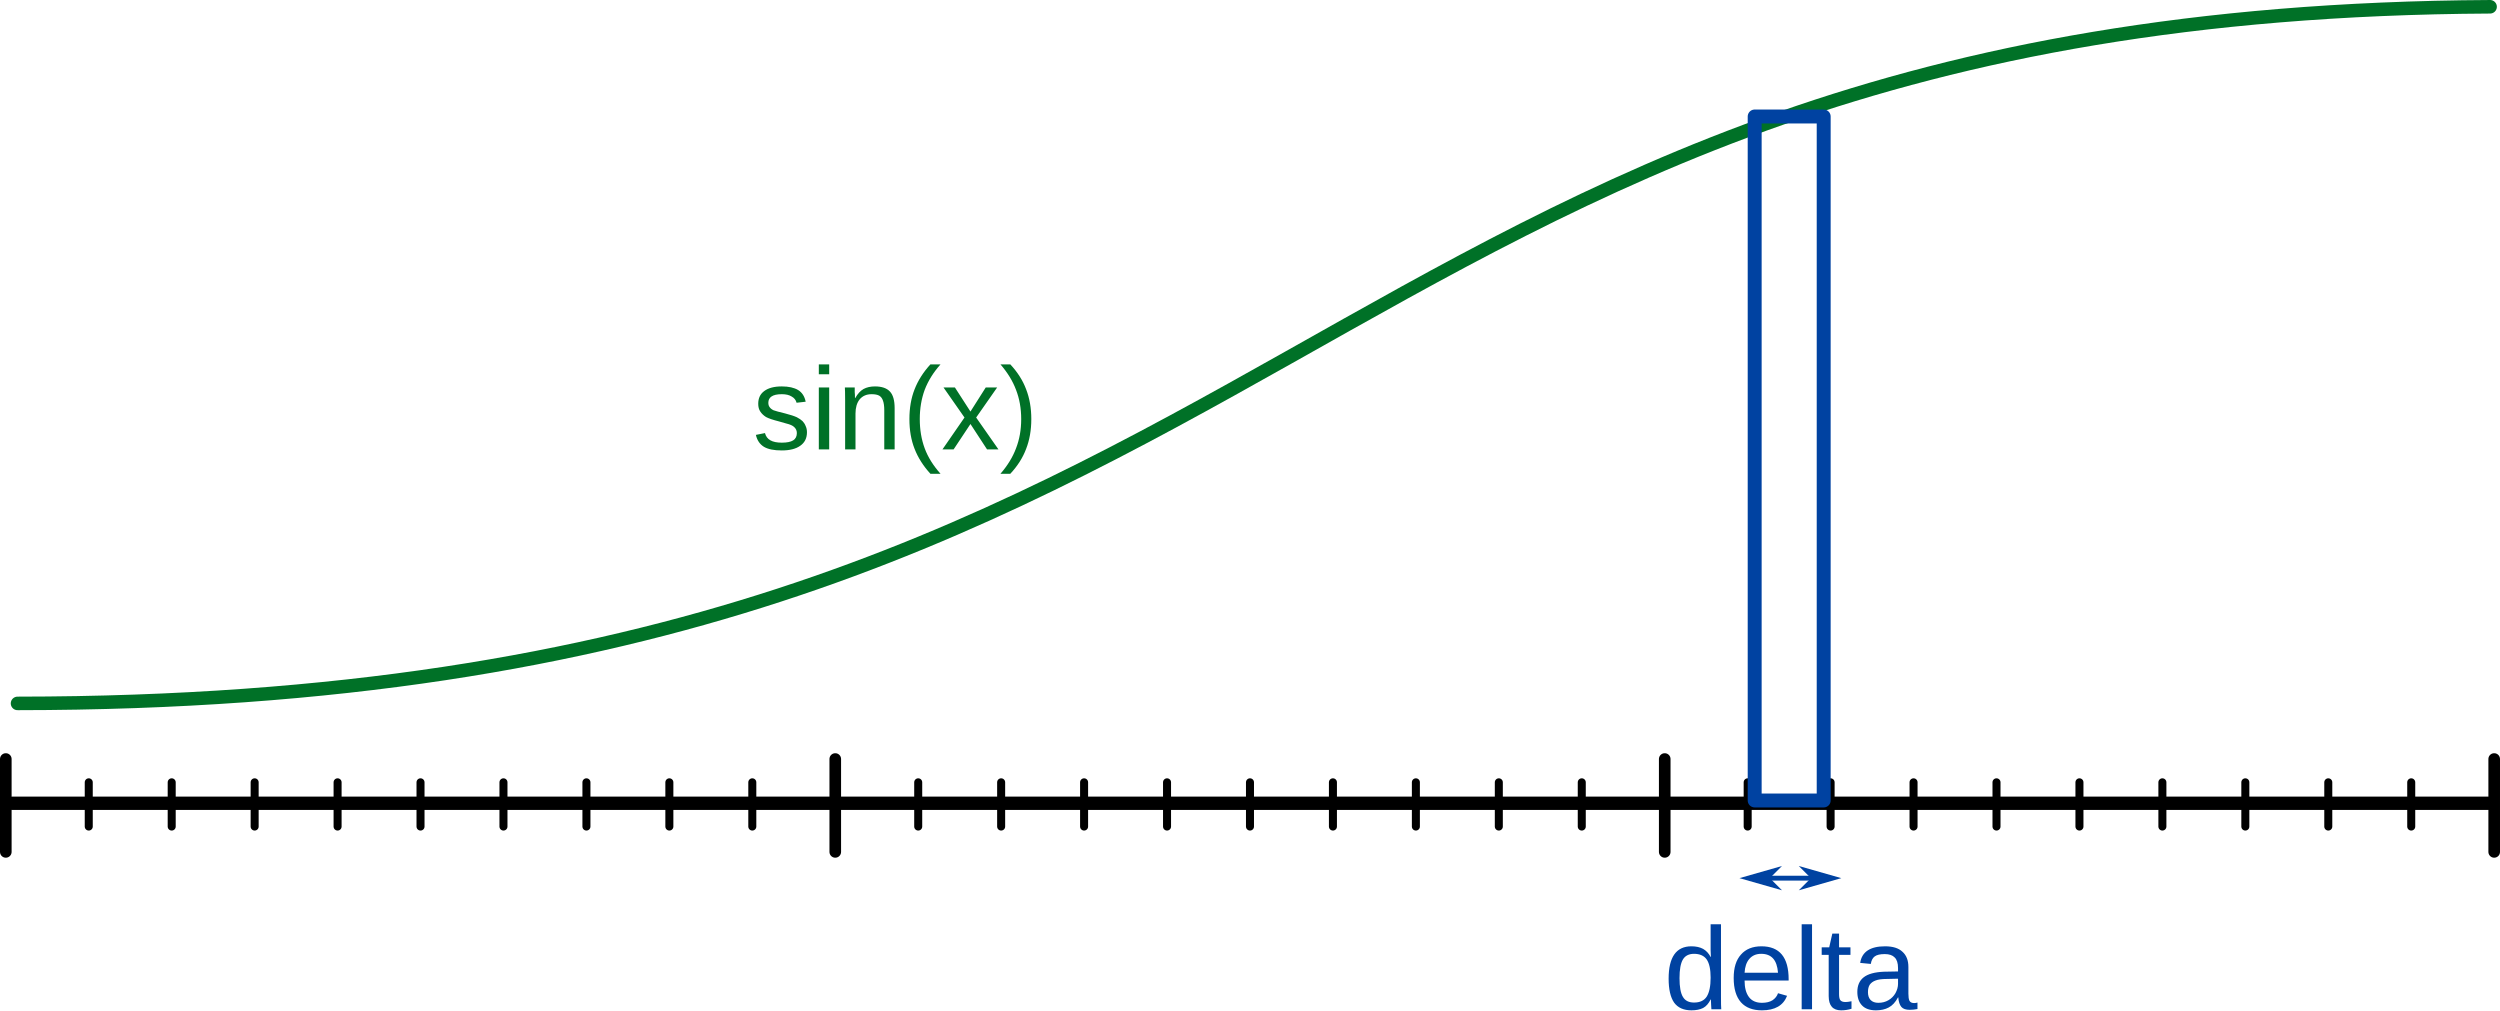
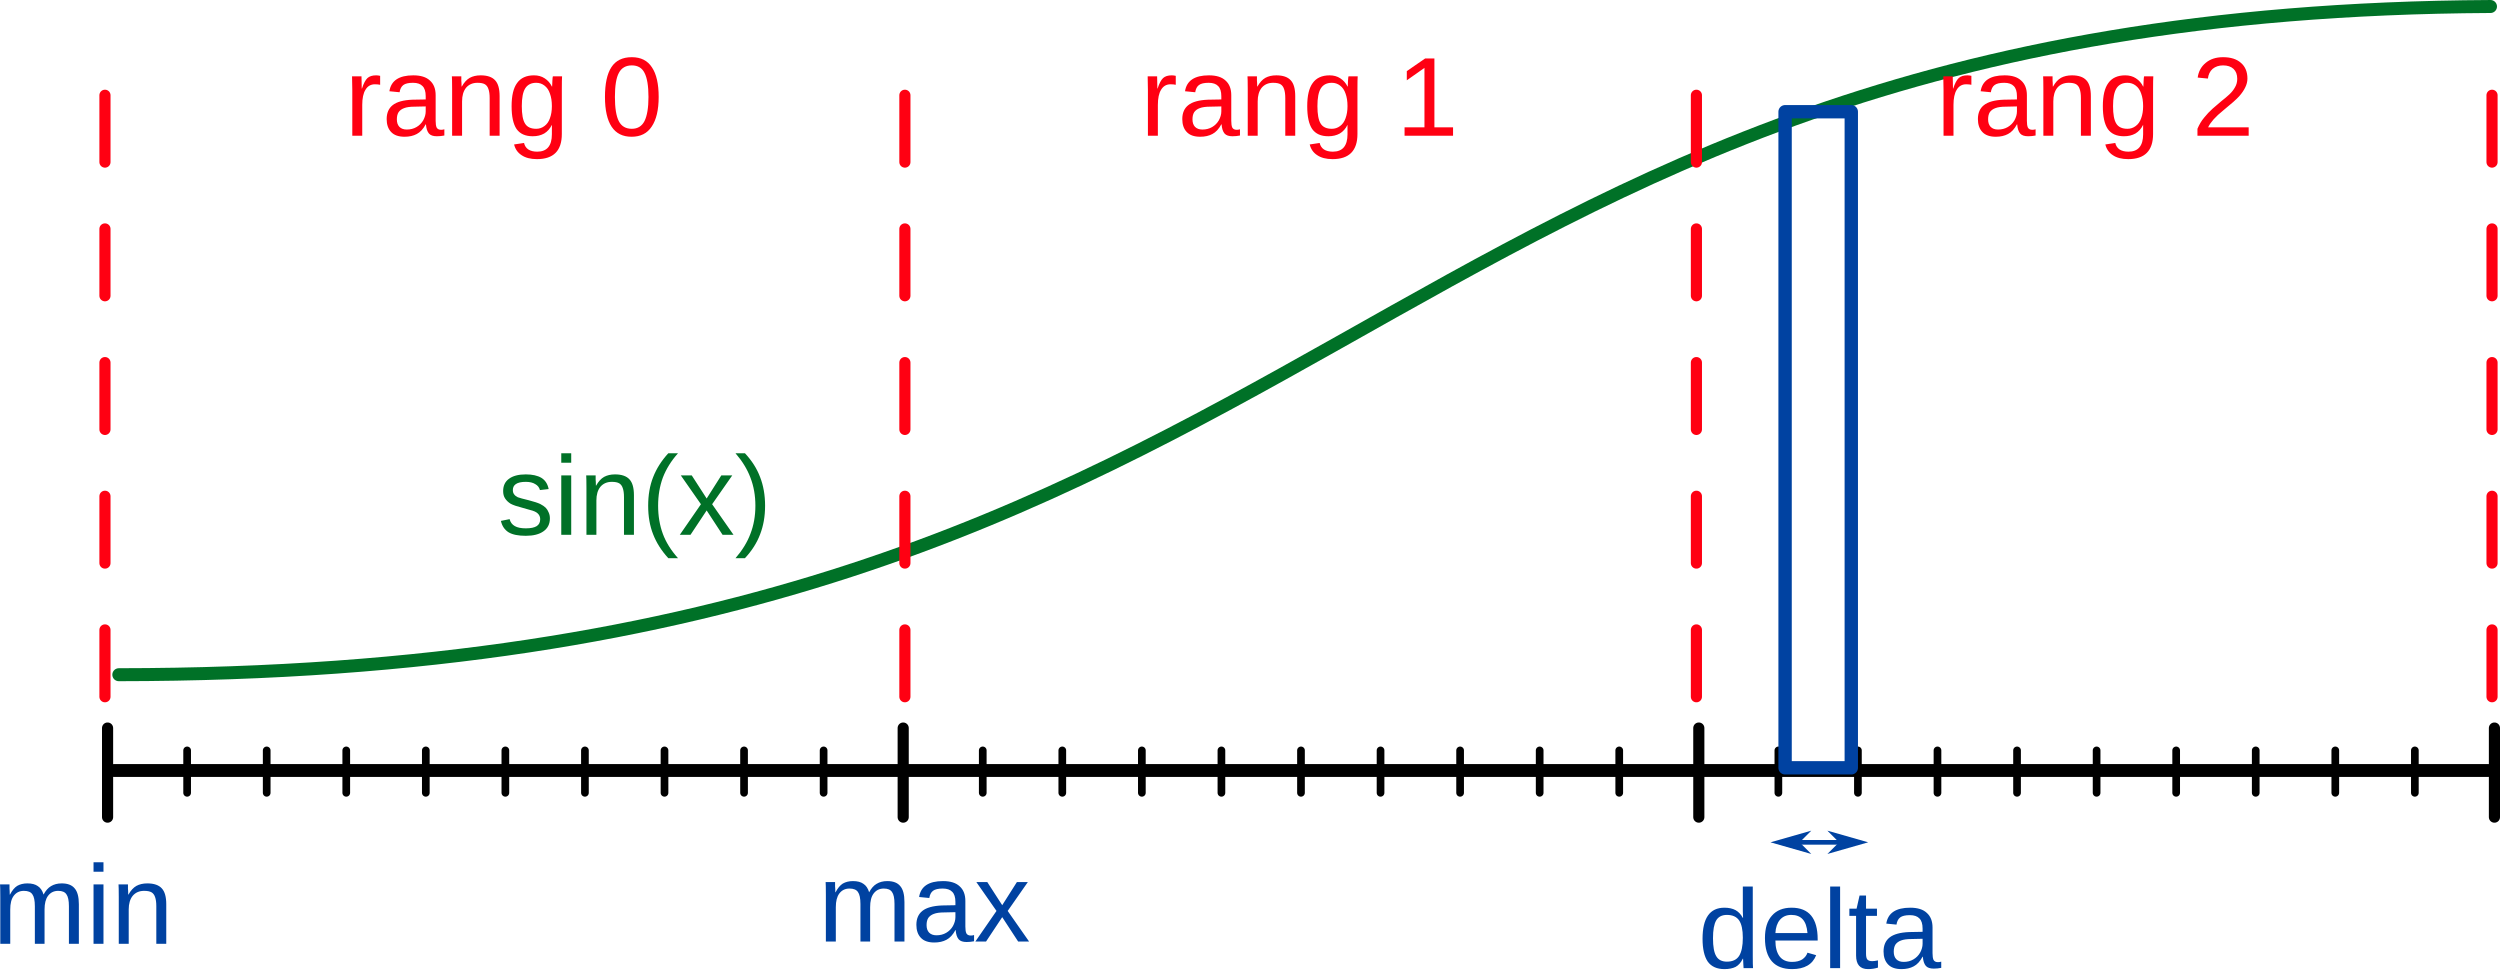
- <svg xmlns="http://www.w3.org/2000/svg" width="150.7mm" height="60.922mm" viewBox="0 0 150.7 60.922" version="1.1" id="svg5">
+ <svg xmlns="http://www.w3.org/2000/svg" width="157.11mm" height="60.922mm" viewBox="0 0 157.11 60.922" version="1.1" id="svg5">
  <defs id="defs2">
    <marker style="overflow:visible" id="marker2328" refX="0" refY="0" orient="auto-start-reverse" markerWidth="8.75" markerHeight="5" viewBox="0 0 8.75 5" preserveAspectRatio="xMidYMid">
      <path style="fill:context-stroke;fill-rule:evenodd;stroke:none" d="M 0,0 5,-5 -12.5,0 5,5 Z" id="path2326" transform="scale(-0.5)" />
    </marker>
    <marker style="overflow:visible" id="Arrow1L" refX="0" refY="0" orient="auto-start-reverse" markerWidth="8.75" markerHeight="5" viewBox="0 0 8.75 5" preserveAspectRatio="xMidYMid">
      <path style="fill:context-stroke;fill-rule:evenodd;stroke:none" d="M 0,0 5,-5 -12.5,0 5,5 Z" id="arrow1L" transform="scale(-0.5)" />
    </marker>
  </defs>
-   <g id="layer1" transform="translate(-36.07908,-8.593538)">
+   <g id="layer1" transform="translate(-29.66892,-8.593538)">
    <path style="fill:none;stroke:#007127;stroke-width:0.816;stroke-linecap:round;stroke-linejoin:round" d="M 37.136,50.995 C 114.743,50.947 114.239,9.389 186.181,9.002" id="path236" />
    <path style="fill:none;stroke:#000000;stroke-width:0.806;stroke-linecap:round;stroke-linejoin:round;stroke-opacity:1" d="M 36.82,57.015 H 186.057" id="path1050" />
    <path style="fill:none;stroke:#000000;stroke-width:0.7;stroke-linecap:round;stroke-linejoin:round;stroke-opacity:1" d="m 36.429,54.347 v 5.599" id="path1052" />
    <path style="fill:none;stroke:#000000;stroke-width:0.483;stroke-linecap:round;stroke-linejoin:round;stroke-opacity:1" d="m 41.429,55.751 v 2.667" id="path1063" />
    <path style="fill:none;stroke:#000000;stroke-width:0.483;stroke-linecap:round;stroke-linejoin:round;stroke-opacity:1" d="m 46.429,55.751 v 2.667" id="path1065" />
    <path style="fill:none;stroke:#000000;stroke-width:0.483;stroke-linecap:round;stroke-linejoin:round;stroke-opacity:1" d="m 51.429,55.751 v 2.667" id="path1067" />
    <path style="fill:none;stroke:#000000;stroke-width:0.7;stroke-linecap:round;stroke-linejoin:round;stroke-opacity:1" d="m 86.429,54.347 v 5.599" id="path1069" />
    <path style="fill:none;stroke:#000000;stroke-width:0.7;stroke-linecap:round;stroke-linejoin:round;stroke-opacity:1" d="m 136.429,54.347 v 5.599" id="path1071" />
    <path style="fill:none;stroke:#000000;stroke-width:0.7;stroke-linecap:round;stroke-linejoin:round;stroke-opacity:1" d="m 186.429,54.347 v 5.599" id="path1073" />
    <path style="fill:none;stroke:#000000;stroke-width:0.483;stroke-linecap:round;stroke-linejoin:round;stroke-opacity:1" d="m 71.429,55.751 v 2.667" id="path1075" />
    <path style="fill:none;stroke:#000000;stroke-width:0.483;stroke-linecap:round;stroke-linejoin:round;stroke-opacity:1" d="m 76.428,55.751 v 2.667" id="path1077" />
    <path style="fill:none;stroke:#000000;stroke-width:0.483;stroke-linecap:round;stroke-linejoin:round;stroke-opacity:1" d="m 81.428,55.751 v 2.667" id="path1079" />
    <path style="fill:none;stroke:#000000;stroke-width:0.483;stroke-linecap:round;stroke-linejoin:round;stroke-opacity:1" d="m 56.429,55.751 v 2.667" id="path1081" />
    <path style="fill:none;stroke:#000000;stroke-width:0.483;stroke-linecap:round;stroke-linejoin:round;stroke-opacity:1" d="m 61.428,55.751 v 2.667" id="path1083" />
    <path style="fill:none;stroke:#000000;stroke-width:0.483;stroke-linecap:round;stroke-linejoin:round;stroke-opacity:1" d="m 66.428,55.751 v 2.667" id="path1085" />
    <path style="fill:none;stroke:#000000;stroke-width:0.483;stroke-linecap:round;stroke-linejoin:round;stroke-opacity:1" d="m 91.429,55.751 v 2.667" id="path1848" />
    <path style="fill:none;stroke:#000000;stroke-width:0.483;stroke-linecap:round;stroke-linejoin:round;stroke-opacity:1" d="m 96.428,55.751 v 2.667" id="path1850" />
    <path style="fill:none;stroke:#000000;stroke-width:0.483;stroke-linecap:round;stroke-linejoin:round;stroke-opacity:1" d="m 101.428,55.751 v 2.667" id="path1852" />
    <path style="fill:none;stroke:#000000;stroke-width:0.483;stroke-linecap:round;stroke-linejoin:round;stroke-opacity:1" d="m 121.428,55.751 v 2.667" id="path1854" />
    <path style="fill:none;stroke:#000000;stroke-width:0.483;stroke-linecap:round;stroke-linejoin:round;stroke-opacity:1" d="m 126.428,55.751 v 2.667" id="path1856" />
    <path style="fill:none;stroke:#000000;stroke-width:0.483;stroke-linecap:round;stroke-linejoin:round;stroke-opacity:1" d="m 131.428,55.751 v 2.667" id="path1858" />
    <path style="fill:none;stroke:#000000;stroke-width:0.483;stroke-linecap:round;stroke-linejoin:round;stroke-opacity:1" d="m 106.428,55.751 v 2.667" id="path1860" />
    <path style="fill:none;stroke:#000000;stroke-width:0.483;stroke-linecap:round;stroke-linejoin:round;stroke-opacity:1" d="m 111.428,55.751 v 2.667" id="path1862" />
    <path style="fill:none;stroke:#000000;stroke-width:0.483;stroke-linecap:round;stroke-linejoin:round;stroke-opacity:1" d="m 116.428,55.751 v 2.667" id="path1864" />
    <path style="fill:none;stroke:#000000;stroke-width:0.483;stroke-linecap:round;stroke-linejoin:round;stroke-opacity:1" d="m 141.429,55.751 v 2.667" id="path1866" />
    <path style="fill:none;stroke:#000000;stroke-width:0.483;stroke-linecap:round;stroke-linejoin:round;stroke-opacity:1" d="m 146.428,55.751 v 2.667" id="path1868" />
    <path style="fill:none;stroke:#000000;stroke-width:0.483;stroke-linecap:round;stroke-linejoin:round;stroke-opacity:1" d="m 151.428,55.751 v 2.667" id="path1870" />
    <path style="fill:none;stroke:#000000;stroke-width:0.483;stroke-linecap:round;stroke-linejoin:round;stroke-opacity:1" d="m 171.428,55.751 v 2.667" id="path1872" />
    <path style="fill:none;stroke:#000000;stroke-width:0.483;stroke-linecap:round;stroke-linejoin:round;stroke-opacity:1" d="m 176.428,55.751 v 2.667" id="path1874" />
    <path style="fill:none;stroke:#000000;stroke-width:0.483;stroke-linecap:round;stroke-linejoin:round;stroke-opacity:1" d="m 181.428,55.751 v 2.667" id="path1876" />
    <path style="fill:none;stroke:#000000;stroke-width:0.483;stroke-linecap:round;stroke-linejoin:round;stroke-opacity:1" d="m 156.428,55.751 v 2.667" id="path1878" />
    <path style="fill:none;stroke:#000000;stroke-width:0.483;stroke-linecap:round;stroke-linejoin:round;stroke-opacity:1" d="m 161.428,55.751 v 2.667" id="path1880" />
    <path style="fill:none;stroke:#000000;stroke-width:0.483;stroke-linecap:round;stroke-linejoin:round;stroke-opacity:1" d="m 166.428,55.751 v 2.667" id="path1882" />
    <rect style="fill:none;stroke:#0042a1;stroke-width:0.84;stroke-linecap:round;stroke-linejoin:round;stroke-opacity:1" id="rect1973" width="4.16" height="41.23" x="141.851" y="15.616" />
    <path style="fill:none;stroke:#0042a1;stroke-width:0.293;stroke-linecap:round;stroke-linejoin:round;stroke-dasharray:none;stroke-opacity:1;marker-start:url(#marker2328);marker-end:url(#Arrow1L)" d="m 142.765,61.528 c 2.477,0 2.477,0 2.477,0" id="path2067" />
    <text xml:space="preserve" style="font-size:7.056px;font-family:'Clear Sans Light';-inkscape-font-specification:'Clear Sans Light, ';text-align:justify;fill:#0042a1;fill-opacity:1;stroke:#0042a1;stroke-width:0.4;stroke-linecap:round;stroke-linejoin:round;stroke-dasharray:none;stroke-opacity:1" x="136.366" y="69.433" id="text2496">
      <tspan id="tspan2494" style="font-style:normal;font-variant:normal;font-weight:normal;font-stretch:normal;font-family:Arial;-inkscape-font-specification:Arial;fill:#0042a1;fill-opacity:1;stroke:none;stroke-width:0.4" x="136.366" y="69.433">delta</tspan>
    </text>
-     <text xml:space="preserve" style="font-size:7.056px;font-family:'Clear Sans Light';-inkscape-font-specification:'Clear Sans Light, ';text-align:justify;fill:#007127;fill-opacity:1;stroke:#0042a1;stroke-width:0.4;stroke-linecap:round;stroke-linejoin:round;stroke-dasharray:none;stroke-opacity:1" x="81.443" y="35.685" id="text2496-2">
-       <tspan id="tspan2494-0" style="font-style:normal;font-variant:normal;font-weight:normal;font-stretch:normal;font-family:Arial;-inkscape-font-specification:Arial;fill:#007127;fill-opacity:1;stroke:none;stroke-width:0.4" x="81.443" y="35.685">sin(x)</tspan>
+     <text xml:space="preserve" style="font-size:7.056px;font-family:'Clear Sans Light';-inkscape-font-specification:'Clear Sans Light, ';text-align:justify;fill:#0042a1;fill-opacity:1;stroke:#0042a1;stroke-width:0.4;stroke-linecap:round;stroke-linejoin:round;stroke-dasharray:none;stroke-opacity:1" x="29.204" y="67.906" id="text2496-22">
+       <tspan id="tspan2494-5" style="font-style:normal;font-variant:normal;font-weight:normal;font-stretch:normal;font-family:Arial;-inkscape-font-specification:Arial;fill:#0042a1;fill-opacity:1;stroke:none;stroke-width:0.4" x="29.204" y="67.906">min</tspan>
+     </text>
+     <text xml:space="preserve" style="font-size:7.056px;font-family:'Clear Sans Light';-inkscape-font-specification:'Clear Sans Light, ';text-align:justify;fill:#0042a1;fill-opacity:1;stroke:#0042a1;stroke-width:0.4;stroke-linecap:round;stroke-linejoin:round;stroke-dasharray:none;stroke-opacity:1" x="81.085" y="67.761" id="text2496-22-1">
+       <tspan id="tspan2494-5-5" style="font-style:normal;font-variant:normal;font-weight:normal;font-stretch:normal;font-family:Arial;-inkscape-font-specification:Arial;fill:#0042a1;fill-opacity:1;stroke:none;stroke-width:0.4" x="81.085" y="67.761">max</tspan>
+     </text>
+     <text xml:space="preserve" style="font-size:7.056px;font-family:'Clear Sans Light';-inkscape-font-specification:'Clear Sans Light, ';text-align:justify;fill:#007127;fill-opacity:1;stroke:#0042a1;stroke-width:0.4;stroke-linecap:round;stroke-linejoin:round;stroke-dasharray:none;stroke-opacity:1" x="60.947" y="42.206" id="text2496-2">
+       <tspan id="tspan2494-0" style="font-style:normal;font-variant:normal;font-weight:normal;font-stretch:normal;font-family:Arial;-inkscape-font-specification:Arial;fill:#007127;fill-opacity:1;stroke:none;stroke-width:0.4" x="60.947" y="42.206">sin(x)</tspan>
+     </text>
+     <text xml:space="preserve" style="font-size:7.056px;font-family:'Clear Sans Light';-inkscape-font-specification:'Clear Sans Light, ';text-align:justify;fill:#ff0012;fill-opacity:1;stroke:#0042a1;stroke-width:0.4;stroke-linecap:round;stroke-linejoin:round;stroke-dasharray:none;stroke-opacity:1" x="51.324" y="17.127" id="text2496-2-4">
+       <tspan id="tspan2494-0-3" style="font-style:normal;font-variant:normal;font-weight:normal;font-stretch:normal;font-family:Arial;-inkscape-font-specification:Arial;fill:#ff0012;fill-opacity:1;stroke:none;stroke-width:0.4" x="51.324" y="17.127">rang 0</tspan>
+     </text>
+     <path style="fill:none;fill-opacity:1;stroke:#ff0012;stroke-width:0.7;stroke-linecap:round;stroke-linejoin:round;stroke-dasharray:4.2, 4.2;stroke-dashoffset:0;stroke-opacity:1" d="M 36.265,52.38 V 12.693" id="path6201" />
+     <path style="fill:none;fill-opacity:1;stroke:#ff0012;stroke-width:0.7;stroke-linecap:round;stroke-linejoin:round;stroke-dasharray:4.2, 4.2;stroke-dashoffset:0;stroke-opacity:1" d="M 86.536,52.38 V 12.693" id="path8147" />
+     <path style="fill:none;fill-opacity:1;stroke:#ff0012;stroke-width:0.7;stroke-linecap:round;stroke-linejoin:round;stroke-dasharray:4.2, 4.2;stroke-dashoffset:0;stroke-opacity:1" d="M 136.278,52.38 V 12.693" id="path8149" />
+     <path style="fill:none;fill-opacity:1;stroke:#ff0012;stroke-width:0.7;stroke-linecap:round;stroke-linejoin:round;stroke-dasharray:4.2, 4.2;stroke-dashoffset:0;stroke-opacity:1" d="M 186.278,52.38 V 12.693" id="path8151" />
+     <text xml:space="preserve" style="font-size:7.056px;font-family:'Clear Sans Light';-inkscape-font-specification:'Clear Sans Light, ';text-align:justify;fill:#ff0012;fill-opacity:1;stroke:#0042a1;stroke-width:0.4;stroke-linecap:round;stroke-linejoin:round;stroke-dasharray:none;stroke-opacity:1" x="101.325" y="17.127" id="text8474">
+       <tspan id="tspan8472" style="font-style:normal;font-variant:normal;font-weight:normal;font-stretch:normal;font-family:Arial;-inkscape-font-specification:Arial;fill:#ff0012;fill-opacity:1;stroke:none;stroke-width:0.4" x="101.325" y="17.127">rang 1</tspan>
+     </text>
+     <text xml:space="preserve" style="font-size:7.056px;font-family:'Clear Sans Light';-inkscape-font-specification:'Clear Sans Light, ';text-align:justify;fill:#ff0012;fill-opacity:1;stroke:#0042a1;stroke-width:0.4;stroke-linecap:round;stroke-linejoin:round;stroke-dasharray:none;stroke-opacity:1" x="151.325" y="17.127" id="text8528">
+       <tspan id="tspan8526" style="font-style:normal;font-variant:normal;font-weight:normal;font-stretch:normal;font-family:Arial;-inkscape-font-specification:Arial;fill:#ff0012;fill-opacity:1;stroke:none;stroke-width:0.4" x="151.325" y="17.127">rang 2</tspan>
    </text>
  </g>
</svg>
